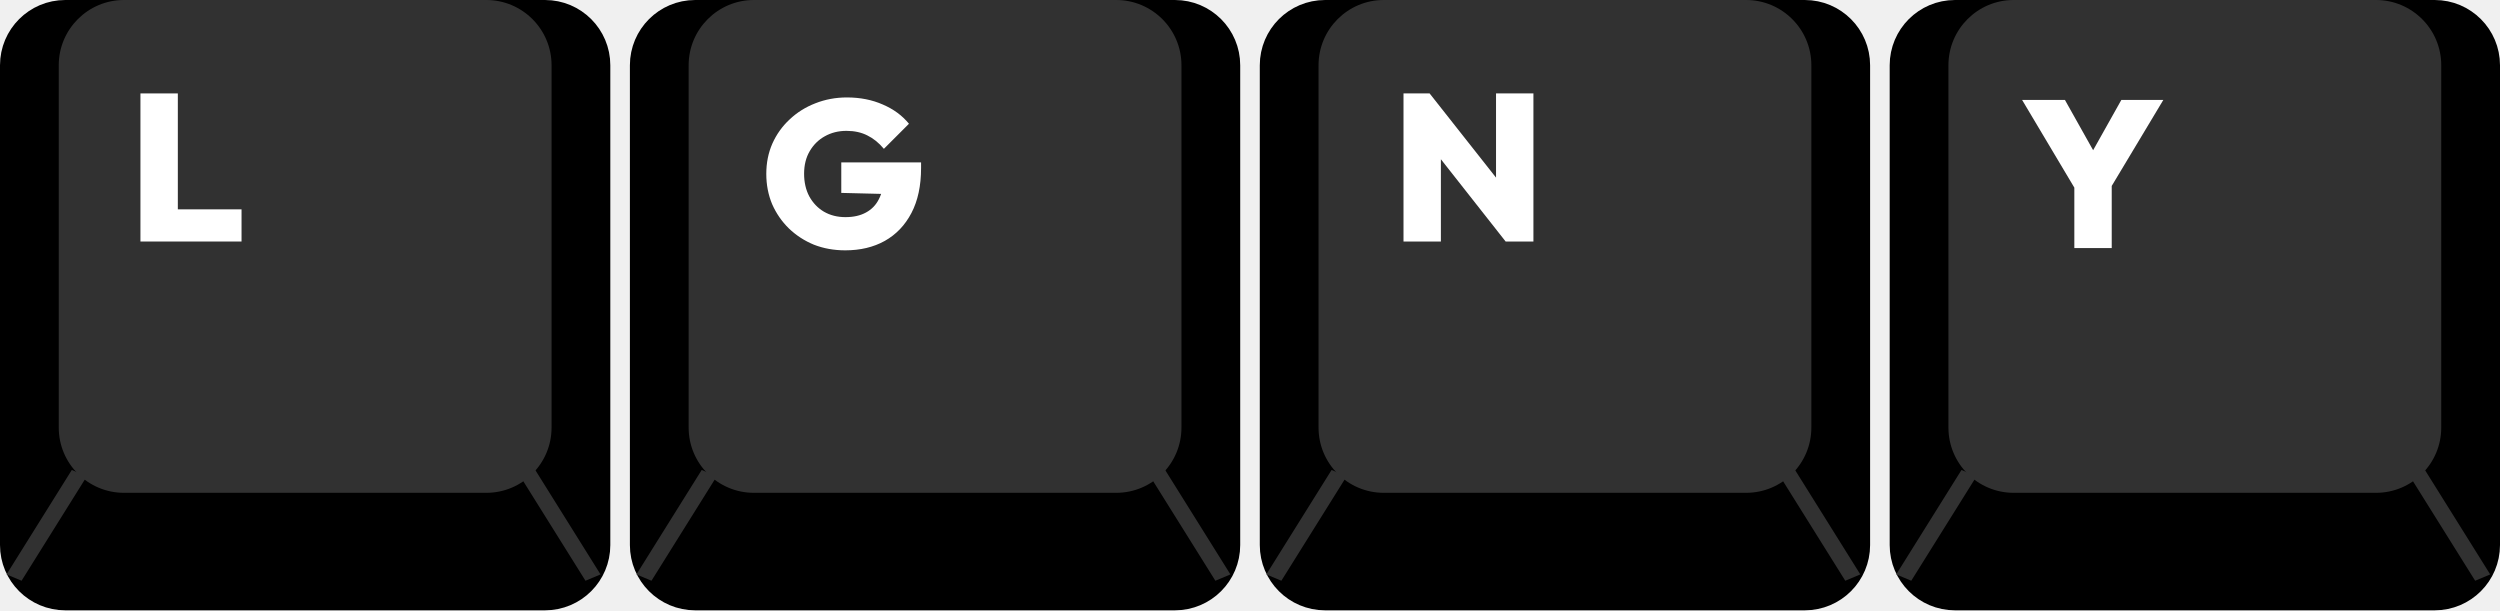
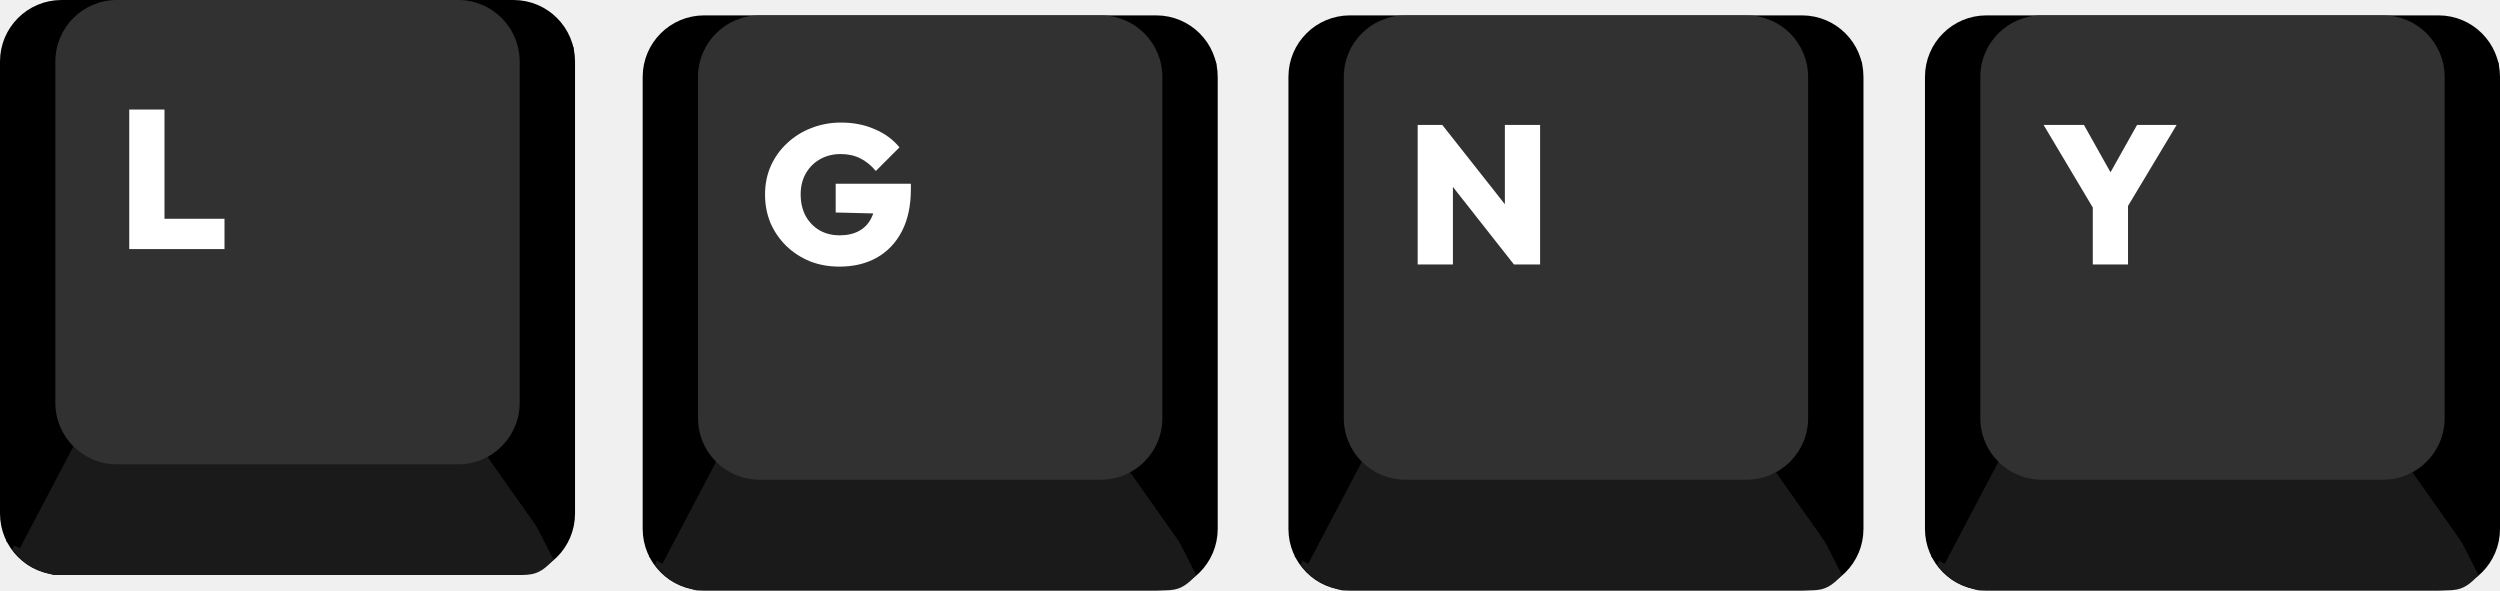
- <svg xmlns="http://www.w3.org/2000/svg" width="766" height="187" viewBox="0 0 766 187" fill="none">
+ <svg xmlns="http://www.w3.org/2000/svg" width="813" height="192" viewBox="0 0 813 192" fill="none">
+   <path d="M175.678 183C175.678 183 136.419 166.706 138.049 165.5C139.68 164.294 146.868 158.294 146.868 153.5C146.868 148.706 146.868 35.5 146.868 35.5C146.623 30.527 145.88 28.263 143.607 25L175.678 5C183.851 7.195 184.012 10.571 186.549 15.5V167C184.613 175.843 182.343 179.47 175.678 183Z" fill="#181818" />
  <rect x="5" y="5" width="177" height="177" rx="15" fill="black" stroke="black" stroke-width="10" />
+   <path d="M43.032 74V28.624H54.488V74H43.032ZM52.12 74V64.144H74.008V74H52.12Z" fill="white" />
+   <path d="M4 178.678C4 178.678 20.294 139.419 21.5 141.049C22.706 142.68 28.706 149.868 33.5 149.868C38.294 149.868 151.5 149.868 151.5 149.868C156.473 149.623 158.737 148.88 162 146.607L180 182C175.5 187 173 187 168 187H17.5C10 185 8 183.5 4 178.678Z" fill="#1A1A1A" />
+   <line x1="158.042" y1="143.558" x2="182.042" y2="177.558" stroke="black" stroke-width="5" />
+   <line x1="24.212" y1="139.164" x2="4.212" y2="177.164" stroke="black" stroke-width="5" />
  <rect x="18" width="151" height="151" rx="20" fill="#313131" />
-   <line y1="-2.5" x2="37.736" y2="-2.5" transform="matrix(-0.529999 0.847998 -0.921727 -0.38784 22 144)" stroke="#313131" stroke-width="5" />
-   <line y1="-2.5" x2="37.736" y2="-2.5" transform="matrix(0.529999 0.847998 0.921727 -0.38784 164 144)" stroke="#313131" stroke-width="5" />
-   <rect x="198" y="5" width="177" height="177" rx="15" fill="black" stroke="black" stroke-width="10" />
-   <rect x="211" width="151" height="151" rx="20" fill="#313131" />
-   <line y1="-2.5" x2="37.736" y2="-2.5" transform="matrix(-0.529999 0.847998 -0.921727 -0.38784 215 144)" stroke="#313131" stroke-width="5" />
-   <line y1="-2.5" x2="37.736" y2="-2.5" transform="matrix(0.529999 0.847998 0.921727 -0.38784 357 144)" stroke="#313131" stroke-width="5" />
-   <rect x="391" y="5" width="177" height="177" rx="15" fill="black" stroke="black" stroke-width="10" />
-   <rect x="404" width="151" height="151" rx="20" fill="#313131" />
-   <line y1="-2.5" x2="37.736" y2="-2.5" transform="matrix(-0.529999 0.847998 -0.921727 -0.38784 408 144)" stroke="#313131" stroke-width="5" />
-   <line y1="-2.5" x2="37.736" y2="-2.5" transform="matrix(0.529999 0.847998 0.921727 -0.38784 550 144)" stroke="#313131" stroke-width="5" />
-   <rect x="584" y="5" width="177" height="177" rx="15" fill="black" stroke="black" stroke-width="10" />
-   <rect x="597" width="151" height="151" rx="20" fill="#313131" />
-   <line y1="-2.5" x2="37.736" y2="-2.5" transform="matrix(-0.529999 0.847998 -0.921727 -0.38784 601 144)" stroke="#313131" stroke-width="5" />
-   <line y1="-2.5" x2="37.736" y2="-2.5" transform="matrix(0.529999 0.847998 0.921727 -0.38784 743 144)" stroke="#313131" stroke-width="5" />
-   <path d="M43.032 74V28.624H54.488V74H43.032ZM52.12 74V64.144H74.008V74H52.12Z" fill="white" />
-   <path d="M258.984 76.704C255.528 76.704 252.328 76.128 249.384 74.976C246.483 73.781 243.923 72.117 241.704 69.984C239.528 67.851 237.821 65.376 236.584 62.56C235.389 59.701 234.792 56.608 234.792 53.28C234.792 49.909 235.411 46.816 236.648 44C237.928 41.141 239.699 38.667 241.96 36.576C244.221 34.443 246.845 32.8 249.832 31.648C252.861 30.453 256.083 29.856 259.496 29.856C263.549 29.856 267.219 30.581 270.504 32.032C273.789 33.44 276.456 35.403 278.504 37.92L270.824 45.6C269.288 43.765 267.603 42.4 265.768 41.504C263.933 40.565 261.8 40.096 259.368 40.096C256.893 40.096 254.675 40.651 252.712 41.76C250.792 42.827 249.256 44.341 248.104 46.304C246.952 48.267 246.376 50.571 246.376 53.216C246.376 55.861 246.909 58.187 247.976 60.192C249.085 62.197 250.579 63.755 252.456 64.864C254.376 65.973 256.573 66.528 259.048 66.528C261.523 66.528 263.613 66.059 265.32 65.12C267.069 64.181 268.392 62.816 269.288 61.024C270.227 59.232 270.696 57.099 270.696 54.624L278.44 59.616L257.768 59.104V49.76H282.216V51.488C282.216 56.907 281.235 61.493 279.272 65.248C277.309 69.003 274.579 71.861 271.08 73.824C267.624 75.744 263.592 76.704 258.984 76.704Z" fill="white" />
-   <path d="M430.032 74V28.624H438.032L441.488 37.904V74H430.032ZM461.328 74L434.832 40.336L438.032 28.624L464.592 62.288L461.328 74ZM461.328 74L458.384 64.464V28.624H469.84V74H461.328Z" fill="white" />
-   <path d="M636.92 59.744L619.576 30.624H632.696L645.944 54.24H636.728L649.976 30.624H662.84L645.368 59.744H636.92ZM635.576 76V55.072H647.032V76H635.576Z" fill="white" />
+   <path d="M42.032 81V35.624H53.488V81H42.032ZM51.12 81V71.144H73.008V81H51.12Z" fill="white" />
+   <path d="M384.678 188C384.678 188 345.419 171.706 347.049 170.5C348.68 169.294 355.868 163.294 355.868 158.5C355.868 153.706 355.868 40.5 355.868 40.5C355.623 35.527 354.88 33.263 352.607 30L384.678 10C392.851 12.195 393.012 15.571 395.549 20.5V172C393.613 180.843 391.343 184.47 384.678 188Z" fill="#181818" />
+   <rect x="214" y="10" width="177" height="177" rx="15" fill="black" stroke="black" stroke-width="10" />
+   <path d="M252.032 79V33.624H263.488V79H252.032ZM261.12 79V69.144H283.008V79H261.12Z" fill="white" />
+   <path d="M213 183.678C213 183.678 229.294 144.419 230.5 146.049C231.706 147.68 237.706 154.868 242.5 154.868C247.294 154.868 360.5 154.868 360.5 154.868C365.473 154.623 367.737 153.88 371 151.607L389 187C384.5 192 382 192 377 192H226.5C219 190 217 188.5 213 183.678Z" fill="#1A1A1A" />
+   <line x1="367.042" y1="148.558" x2="391.042" y2="182.558" stroke="black" stroke-width="5" />
+   <line x1="233.212" y1="144.164" x2="213.212" y2="182.164" stroke="black" stroke-width="5" />
+   <rect x="227" y="5" width="151" height="151" rx="20" fill="#313131" />
+   <path d="M272.984 86.704C269.528 86.704 266.328 86.128 263.384 84.976C260.483 83.781 257.923 82.117 255.704 79.984C253.528 77.851 251.821 75.376 250.584 72.56C249.389 69.701 248.792 66.608 248.792 63.28C248.792 59.909 249.411 56.816 250.648 54C251.928 51.141 253.699 48.667 255.96 46.576C258.221 44.443 260.845 42.8 263.832 41.648C266.861 40.453 270.083 39.856 273.496 39.856C277.549 39.856 281.219 40.581 284.504 42.032C287.789 43.44 290.456 45.403 292.504 47.92L284.824 55.6C283.288 53.765 281.603 52.4 279.768 51.504C277.933 50.565 275.8 50.096 273.368 50.096C270.893 50.096 268.675 50.651 266.712 51.76C264.792 52.827 263.256 54.341 262.104 56.304C260.952 58.267 260.376 60.571 260.376 63.216C260.376 65.861 260.909 68.187 261.976 70.192C263.085 72.197 264.579 73.755 266.456 74.864C268.376 75.973 270.573 76.528 273.048 76.528C275.523 76.528 277.613 76.059 279.32 75.12C281.069 74.181 282.392 72.816 283.288 71.024C284.227 69.232 284.696 67.099 284.696 64.624L292.44 69.616L271.768 69.104V59.76H296.216V61.488C296.216 66.907 295.235 71.493 293.272 75.248C291.309 79.003 288.579 81.861 285.08 83.824C281.624 85.744 277.592 86.704 272.984 86.704Z" fill="white" />
+   <path d="M594.678 188C594.678 188 555.419 171.706 557.049 170.5C558.68 169.294 565.868 163.294 565.868 158.5C565.868 153.706 565.868 40.5 565.868 40.5C565.623 35.527 564.88 33.263 562.607 30L594.678 10C602.851 12.195 603.012 15.571 605.549 20.5V172C603.613 180.843 601.343 184.47 594.678 188Z" fill="#181818" />
+   <rect x="424" y="10" width="177" height="177" rx="15" fill="black" stroke="black" stroke-width="10" />
+   <path d="M462.032 79V33.624H473.488V79H462.032ZM471.12 79V69.144H493.008V79H471.12Z" fill="white" />
+   <path d="M423 183.678C423 183.678 439.294 144.419 440.5 146.049C441.706 147.68 447.706 154.868 452.5 154.868C457.294 154.868 570.5 154.868 570.5 154.868C575.473 154.623 577.737 153.88 581 151.607L599 187C594.5 192 592 192 587 192H436.5C429 190 427 188.5 423 183.678Z" fill="#1A1A1A" />
+   <line x1="577.042" y1="148.558" x2="601.042" y2="182.558" stroke="black" stroke-width="5" />
+   <line x1="443.212" y1="144.164" x2="423.212" y2="182.164" stroke="black" stroke-width="5" />
+   <rect x="437" y="5" width="151" height="151" rx="20" fill="#313131" />
+   <path d="M461.032 86V40.624H469.032L472.488 49.904V86H461.032ZM492.328 86L465.832 52.336L469.032 40.624L495.592 74.288L492.328 86ZM492.328 86L489.384 76.464V40.624H500.84V86H492.328Z" fill="white" />
+   <path d="M801.678 188C801.678 188 762.419 171.706 764.049 170.5C765.68 169.294 772.868 163.294 772.868 158.5C772.868 153.706 772.868 40.5 772.868 40.5C772.623 35.527 771.88 33.263 769.607 30L801.678 10C809.851 12.195 810.012 15.571 812.549 20.5V172C810.613 180.843 808.343 184.47 801.678 188Z" fill="#181818" />
+   <rect x="631" y="10" width="177" height="177" rx="15" fill="black" stroke="black" stroke-width="10" />
+   <path d="M669.032 79V33.624H680.488V79H669.032ZM678.12 79V69.144H700.008V79H678.12Z" fill="white" />
+   <path d="M630 183.678C630 183.678 646.294 144.419 647.5 146.049C648.706 147.68 654.706 154.868 659.5 154.868C664.294 154.868 777.5 154.868 777.5 154.868C782.473 154.623 784.737 153.88 788 151.607L806 187C801.5 192 799 192 794 192H643.5C636 190 634 188.5 630 183.678Z" fill="#1A1A1A" />
+   <line x1="784.042" y1="148.558" x2="808.042" y2="182.558" stroke="black" stroke-width="5" />
+   <line x1="650.212" y1="144.164" x2="630.212" y2="182.164" stroke="black" stroke-width="5" />
+   <rect x="644" y="5" width="151" height="151" rx="20" fill="#313131" />
+   <path d="M681.92 69.744L664.576 40.624H677.696L690.944 64.24H681.728L694.976 40.624H707.84L690.368 69.744H681.92ZM680.576 86V65.072H692.032V86H680.576Z" fill="white" />
</svg>
